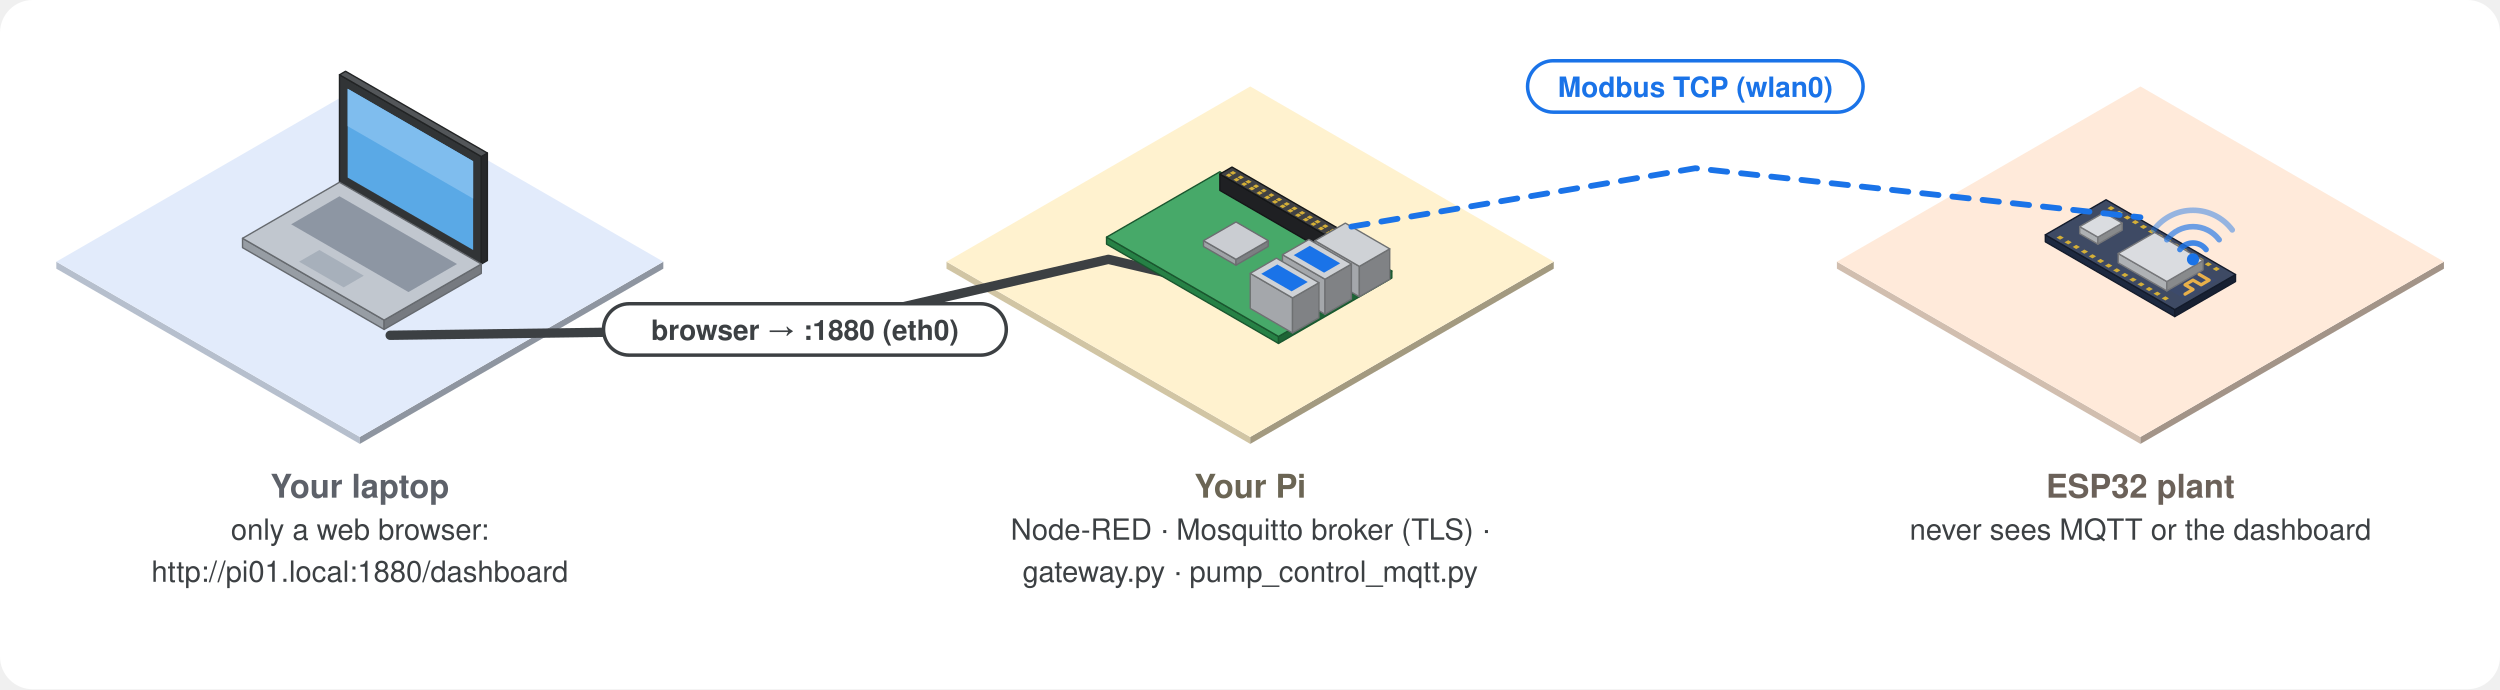
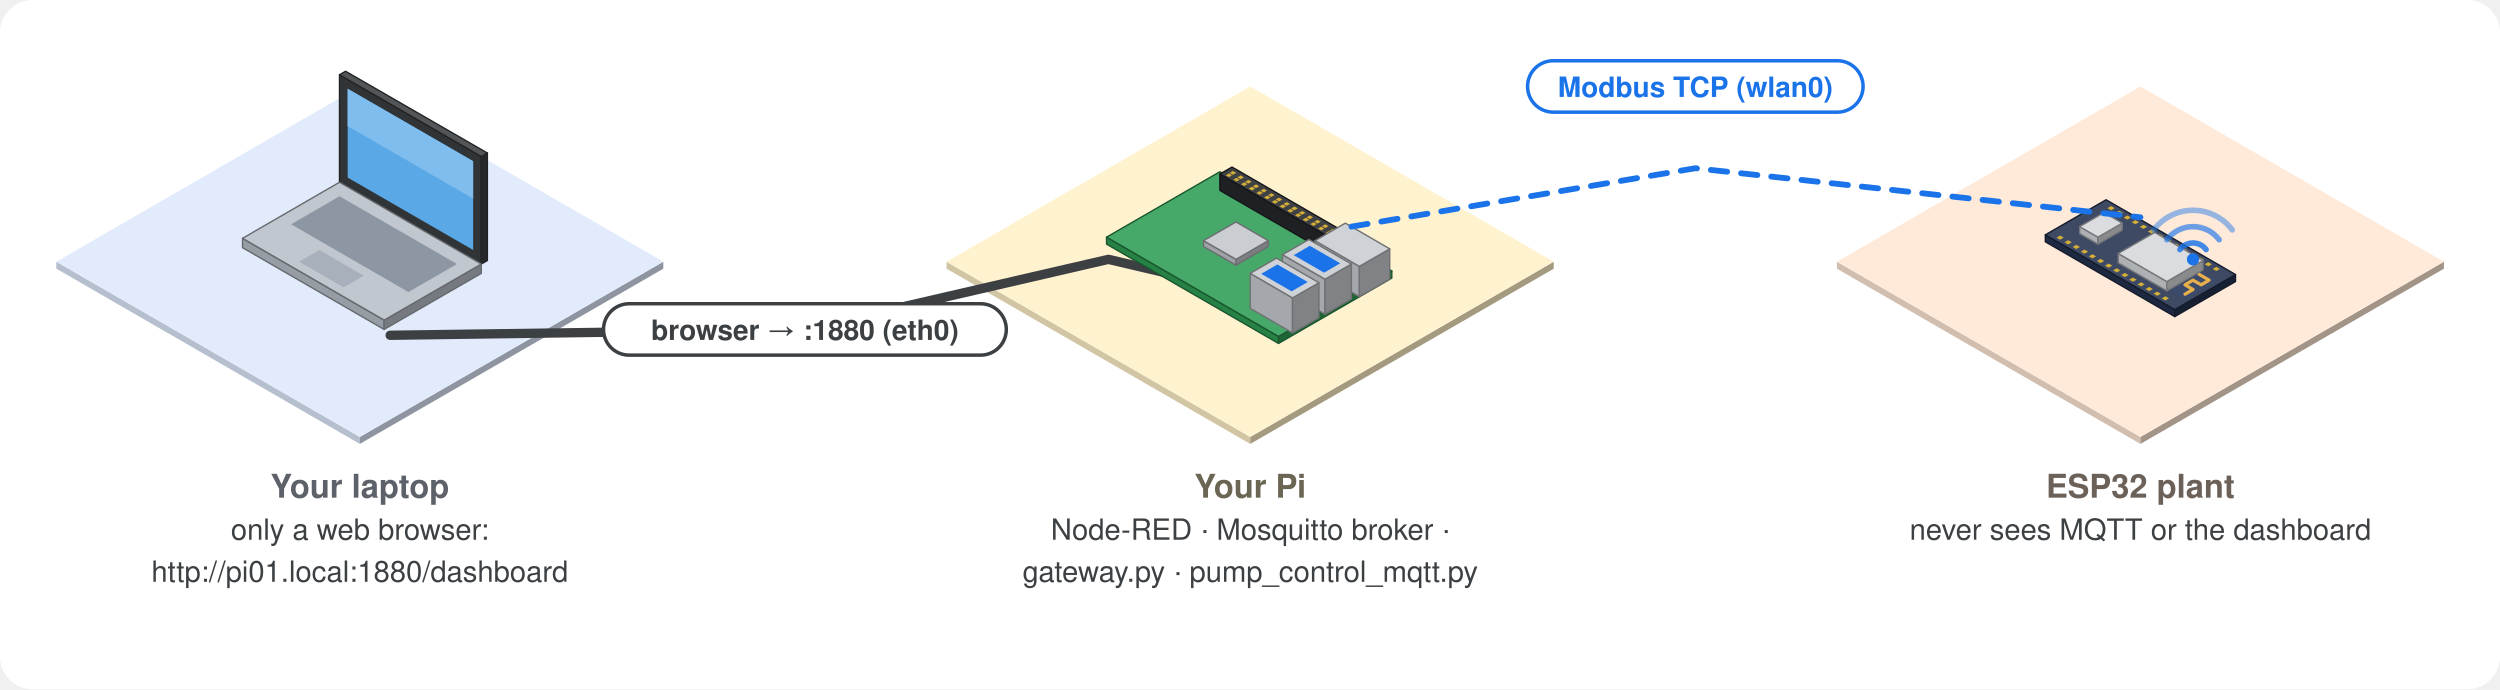
<svg xmlns="http://www.w3.org/2000/svg" viewBox="-154 -37 1070 295" width="1070" height="295" font-family="Segoe UI, Helvetica, Arial, sans-serif">
  <rect x="-154" y="-37" width="1070" height="295" rx="14" fill="#ffffff" />
  <polygon points="-129.9,78.0 0.0,153.0 0.0,150.0 -129.9,75.0" fill="#b6bfcd" />
  <polygon points="129.9,78.0 0.0,153.0 0.0,150.0 129.9,75.0" fill="#8e95a0" />
  <polygon points="0.0,0.0 129.9,75.0 0.0,150.0 -129.9,75.0" fill="#e2ebfb" />
  <polygon points="251.1,78.0 381.1,153.0 381.1,150.0 251.1,75.0" fill="#d1c5a4" />
  <polygon points="511.0,78.0 381.1,153.0 381.1,150.0 511.0,75.0" fill="#a39a80" />
  <polygon points="381.1,0.0 511.0,75.0 381.1,150.0 251.1,75.0" fill="#fff2cf" />
  <polygon points="632.2,78.0 762.1,153.0 762.1,150.0 632.2,75.0" fill="#d1beaf" />
  <polygon points="892.0,78.0 762.1,153.0 762.1,150.0 892.0,75.0" fill="#a39488" />
  <polygon points="762.1,0.0 892.0,75.0 762.1,150.0 632.2,75.0" fill="#ffeada" />
  <path d="M13.0,106.5 L190.5,104.0 L320.4,74.0 L343.8,79.5" fill="none" stroke="#3c4043" stroke-width="4" stroke-linecap="round" stroke-linejoin="round" />
  <polygon points="319.6,67.5 393.2,110.0 393.2,107.0 319.6,64.5" fill="#268145" stroke="#19562e" stroke-width="0.6" stroke-linejoin="round" />
  <polygon points="441.7,82.0 393.2,110.0 393.2,107.0 441.7,79.0" fill="#1e6536" stroke="#19562e" stroke-width="0.6" stroke-linejoin="round" />
  <polygon points="368.1,36.5 441.7,79.0 393.2,107.0 319.6,64.5" fill="#47a969" stroke="#19562e" stroke-width="0.6" stroke-linejoin="round" />
  <polygon points="368.1,44.5 423.5,76.5 423.5,69.5 368.1,37.5" fill="#1f2023" stroke="#141617" stroke-width="0.6" stroke-linejoin="round" />
  <polygon points="428.7,73.5 423.5,76.5 423.5,69.5 428.7,66.5" fill="#18191b" stroke="#141617" stroke-width="0.6" stroke-linejoin="round" />
  <polygon points="373.3,34.5 428.7,66.5 423.5,69.5 368.1,37.5" fill="#404144" stroke="#141617" stroke-width="0.6" stroke-linejoin="round" />
  <polygon points="373.7,36.2 375.1,37.0 373.7,37.8 372.3,37.0" fill="#d4af37" />
  <polygon points="372.0,37.2 373.3,38.0 372.0,38.8 370.6,38.0" fill="#d4af37" />
  <polygon points="377.0,38.1 378.4,38.9 377.0,39.7 375.6,38.9" fill="#d4af37" />
  <polygon points="375.2,39.1 376.6,39.9 375.2,40.7 373.9,39.9" fill="#d4af37" />
  <polygon points="380.3,40.0 381.7,40.8 380.3,41.6 378.9,40.8" fill="#d4af37" />
  <polygon points="378.5,41.0 379.9,41.8 378.5,42.6 377.2,41.8" fill="#d4af37" />
  <polygon points="383.6,41.9 384.9,42.7 383.6,43.5 382.2,42.7" fill="#d4af37" />
  <polygon points="381.8,42.9 383.2,43.7 381.8,44.5 380.4,43.7" fill="#d4af37" />
  <polygon points="386.9,43.8 388.2,44.6 386.9,45.4 385.5,44.6" fill="#d4af37" />
  <polygon points="385.1,44.8 386.5,45.6 385.1,46.4 383.7,45.6" fill="#d4af37" />
  <polygon points="390.1,45.7 391.5,46.5 390.1,47.3 388.8,46.5" fill="#d4af37" />
  <polygon points="388.4,46.7 389.8,47.5 388.4,48.3 387.0,47.5" fill="#d4af37" />
  <polygon points="393.4,47.6 394.8,48.4 393.4,49.2 392.0,48.4" fill="#d4af37" />
  <polygon points="391.7,48.6 393.1,49.4 391.7,50.2 390.3,49.4" fill="#d4af37" />
  <polygon points="396.7,49.5 398.1,50.3 396.7,51.1 395.3,50.3" fill="#d4af37" />
  <polygon points="395.0,50.5 396.4,51.3 395.0,52.1 393.6,51.3" fill="#d4af37" />
  <polygon points="400.0,51.4 401.4,52.2 400.0,53.0 398.6,52.2" fill="#d4af37" />
  <polygon points="398.3,52.4 399.7,53.2 398.3,54.0 396.9,53.2" fill="#d4af37" />
  <polygon points="403.3,53.3 404.7,54.1 403.3,54.9 401.9,54.1" fill="#d4af37" />
  <polygon points="401.6,54.3 403.0,55.1 401.6,55.9 400.2,55.1" fill="#d4af37" />
  <polygon points="406.6,55.2 408.0,56.0 406.6,56.8 405.2,56.0" fill="#d4af37" />
  <polygon points="404.9,56.2 406.3,57.0 404.9,57.8 403.5,57.0" fill="#d4af37" />
  <polygon points="409.9,57.1 411.3,57.9 409.9,58.7 408.5,57.9" fill="#d4af37" />
  <polygon points="408.2,58.1 409.5,58.9 408.2,59.7 406.8,58.9" fill="#d4af37" />
  <polygon points="413.2,59.0 414.6,59.8 413.2,60.6 411.8,59.8" fill="#d4af37" />
  <polygon points="411.4,60.0 412.8,60.8 411.4,61.6 410.1,60.8" fill="#d4af37" />
  <polygon points="416.5,60.9 417.9,61.7 416.5,62.5 415.1,61.7" fill="#d4af37" />
  <polygon points="414.7,61.9 416.1,62.7 414.7,63.5 413.4,62.7" fill="#d4af37" />
  <polygon points="419.8,62.8 421.1,63.6 419.8,64.4 418.4,63.6" fill="#d4af37" />
  <polygon points="418.0,63.8 419.4,64.6 418.0,65.4 416.6,64.6" fill="#d4af37" />
  <polygon points="423.1,64.7 424.4,65.5 423.1,66.3 421.7,65.5" fill="#d4af37" />
  <polygon points="421.3,65.7 422.7,66.5 421.3,67.3 419.9,66.5" fill="#d4af37" />
  <polygon points="361.1,68.5 375.0,76.5 375.0,74.0 361.1,66.0" fill="#9fa3a7" stroke="#6b6d70" stroke-width="0.6" stroke-linejoin="round" />
  <polygon points="388.8,68.5 375.0,76.5 375.0,74.0 388.8,66.0" fill="#7c7f82" stroke="#6b6d70" stroke-width="0.6" stroke-linejoin="round" />
  <polygon points="375.0,58.0 388.8,66.0 375.0,74.0 361.1,66.0" fill="#cacdd2" stroke="#6b6d70" stroke-width="0.6" stroke-linejoin="round" />
  <polygon points="408.8,79.0 427.8,90.0 427.8,77.0 408.8,66.0" fill="#a4a7ab" stroke="#6e7072" stroke-width="0.6" stroke-linejoin="round" />
  <polygon points="440.8,82.5 427.8,90.0 427.8,77.0 440.8,69.5" fill="#808285" stroke="#6e7072" stroke-width="0.6" stroke-linejoin="round" />
  <polygon points="421.8,58.5 440.8,69.5 427.8,77.0 408.8,66.0" fill="#cfd2d6" stroke="#6e7072" stroke-width="0.6" stroke-linejoin="round" />
  <polygon points="394.9,87.0 413.1,97.5 413.1,82.5 394.9,72.0" fill="#a4a7ab" stroke="#6e7072" stroke-width="0.6" stroke-linejoin="round" />
  <polygon points="424.4,91.0 413.1,97.5 413.1,82.5 424.4,76.0" fill="#808285" stroke="#6e7072" stroke-width="0.6" stroke-linejoin="round" />
  <polygon points="406.2,65.5 424.4,76.0 413.1,82.5 394.9,72.0" fill="#cfd2d6" stroke="#6e7072" stroke-width="0.6" stroke-linejoin="round" />
  <polygon points="381.1,95.0 399.2,105.5 399.2,90.5 381.1,80.0" fill="#a4a7ab" stroke="#6e7072" stroke-width="0.6" stroke-linejoin="round" />
  <polygon points="410.5,99.0 399.2,105.5 399.2,90.5 410.5,84.0" fill="#808285" stroke="#6e7072" stroke-width="0.6" stroke-linejoin="round" />
  <polygon points="392.3,73.5 410.5,84.0 399.2,90.5 381.1,80.0" fill="#cfd2d6" stroke="#6e7072" stroke-width="0.6" stroke-linejoin="round" />
  <polygon points="406.6,68.2 419.6,75.7 412.7,79.7 399.7,72.2" fill="#1a73e8" />
  <polygon points="392.7,76.2 405.7,83.7 398.8,87.7 385.8,80.2" fill="#1a73e8" />
  <polygon points="-8.7,41.0 52.0,76.0 52.0,30.0 -8.7,-5.0" fill="#313436" stroke="#212324" stroke-width="0.6" stroke-linejoin="round" />
  <polygon points="54.6,74.5 52.0,76.0 52.0,30.0 54.6,28.5" fill="#26282a" stroke="#212324" stroke-width="0.6" stroke-linejoin="round" />
  <polygon points="-6.1,-6.5 54.6,28.5 52.0,30.0 -8.7,-5.0" fill="#535659" stroke="#212324" stroke-width="0.6" stroke-linejoin="round" />
  <polygon points="-5.2,39.0 48.5,70.0 48.5,32.0 -5.2,1.0" fill="#5aa9e6" />
  <polygon points="-5.2,17.0 48.5,48.0 48.5,32.0 -5.2,1.0" fill="#7fbdee" />
  <polygon points="-50.2,69.0 10.4,104.0 10.4,100.0 -50.2,65.0" fill="#979da4" stroke="#65696e" stroke-width="0.6" stroke-linejoin="round" />
  <polygon points="52.0,80.0 10.4,104.0 10.4,100.0 52.0,76.0" fill="#767a80" stroke="#65696e" stroke-width="0.6" stroke-linejoin="round" />
  <polygon points="-8.7,41.0 52.0,76.0 10.4,100.0 -50.2,65.0" fill="#c1c7cf" stroke="#65696e" stroke-width="0.6" stroke-linejoin="round" />
  <polygon points="-8.7,47.0 41.6,76.0 20.8,88.0 -29.4,59.0" fill="#8d96a3" />
  <polygon points="-17.3,70.0 1.7,81.0 -6.9,86.0 -26.0,75.0" fill="#a7b0bb" />
  <polygon points="721.4,66.5 776.8,98.5 776.8,95.5 721.4,63.5" fill="#1d2940" stroke="#131b2b" stroke-width="0.6" stroke-linejoin="round" />
  <polygon points="802.8,83.5 776.8,98.5 776.8,95.5 802.8,80.5" fill="#172032" stroke="#131b2b" stroke-width="0.6" stroke-linejoin="round" />
  <polygon points="747.4,48.5 802.8,80.5 776.8,95.5 721.4,63.5" fill="#3e4a64" stroke="#131b2b" stroke-width="0.6" stroke-linejoin="round" />
  <polygon points="749.5,51.2 751.1,52.1 749.5,53.0 748.0,52.1" fill="#d4af37" />
  <polygon points="727.7,63.8 729.3,64.7 727.7,65.6 726.2,64.7" fill="#d4af37" />
  <polygon points="753.0,53.2 754.6,54.1 753.0,55.0 751.5,54.1" fill="#d4af37" />
  <polygon points="731.2,65.8 732.7,66.7 731.2,67.6 729.6,66.7" fill="#d4af37" />
  <polygon points="756.5,55.2 758.0,56.1 756.5,57.0 754.9,56.1" fill="#d4af37" />
  <polygon points="734.6,67.8 736.2,68.7 734.6,69.6 733.1,68.7" fill="#d4af37" />
  <polygon points="759.9,57.2 761.5,58.1 759.9,59.0 758.4,58.1" fill="#d4af37" />
  <polygon points="738.1,69.8 739.7,70.7 738.1,71.6 736.6,70.7" fill="#d4af37" />
  <polygon points="763.4,59.2 765.0,60.1 763.4,61.0 761.8,60.1" fill="#d4af37" />
  <polygon points="741.6,71.8 743.1,72.7 741.6,73.6 740.0,72.7" fill="#d4af37" />
  <polygon points="766.9,61.2 768.4,62.1 766.9,63.0 765.3,62.1" fill="#d4af37" />
  <polygon points="745.0,73.8 746.6,74.7 745.0,75.6 743.5,74.7" fill="#d4af37" />
  <polygon points="770.3,63.2 771.9,64.1 770.3,65.0 768.8,64.1" fill="#d4af37" />
  <polygon points="748.5,75.8 750.1,76.7 748.5,77.6 746.9,76.7" fill="#d4af37" />
  <polygon points="773.8,65.2 775.4,66.1 773.8,67.0 772.2,66.1" fill="#d4af37" />
  <polygon points="752.0,77.8 753.5,78.7 752.0,79.6 750.4,78.7" fill="#d4af37" />
  <polygon points="777.3,67.2 778.8,68.1 777.3,69.0 775.7,68.1" fill="#d4af37" />
  <polygon points="755.4,79.8 757.0,80.7 755.4,81.6 753.9,80.7" fill="#d4af37" />
  <polygon points="780.7,69.2 782.3,70.1 780.7,71.0 779.2,70.1" fill="#d4af37" />
  <polygon points="758.9,81.8 760.5,82.7 758.9,83.6 757.3,82.7" fill="#d4af37" />
  <polygon points="784.2,71.2 785.7,72.1 784.2,73.0 782.6,72.1" fill="#d4af37" />
  <polygon points="762.4,83.8 763.9,84.7 762.4,85.6 760.8,84.7" fill="#d4af37" />
  <polygon points="787.7,73.2 789.2,74.1 787.7,75.0 786.1,74.1" fill="#d4af37" />
  <polygon points="765.8,85.8 767.4,86.7 765.8,87.6 764.3,86.7" fill="#d4af37" />
  <polygon points="791.1,75.2 792.7,76.1 791.1,77.0 789.6,76.1" fill="#d4af37" />
  <polygon points="769.3,87.8 770.8,88.7 769.3,89.6 767.7,88.7" fill="#d4af37" />
  <polygon points="794.6,77.2 796.1,78.1 794.6,79.0 793.0,78.1" fill="#d4af37" />
  <polygon points="772.8,89.8 774.3,90.7 772.8,91.6 771.2,90.7" fill="#d4af37" />
  <polygon points="788.1,79.0 795.0,83.0 781.2,91.0 774.2,87.0" fill="#3c4a6b" />
  <path d="M787.2,80.4 L791.5,82.9 L788.1,84.9 L784.6,82.9 L781.2,84.9 L784.6,86.9 L781.2,88.9" fill="none" stroke="#e8b04a" stroke-width="1.4" stroke-linecap="round" stroke-linejoin="round" />
  <polygon points="752.6,75.5 773.4,87.5 773.4,83.5 752.6,71.5" fill="#aeb1b4" stroke="#757679" stroke-width="0.6" stroke-linejoin="round" />
  <polygon points="788.9,78.5 773.4,87.5 773.4,83.5 788.9,74.5" fill="#888a8c" stroke="#757679" stroke-width="0.6" stroke-linejoin="round" />
  <polygon points="768.2,62.5 788.9,74.5 773.4,83.5 752.6,71.5" fill="#dadce0" stroke="#757679" stroke-width="0.6" stroke-linejoin="round" />
  <polygon points="736.1,63.0 743.9,67.5 743.9,64.5 736.1,60.0" fill="#aeb1b4" stroke="#757679" stroke-width="0.6" stroke-linejoin="round" />
  <polygon points="754.3,61.5 743.9,67.5 743.9,64.5 754.3,58.5" fill="#888a8c" stroke="#757679" stroke-width="0.6" stroke-linejoin="round" />
  <polygon points="746.5,54.0 754.3,58.5 743.9,64.5 736.1,60.0" fill="#dadce0" stroke="#757679" stroke-width="0.6" stroke-linejoin="round" />
  <circle cx="784.6" cy="74.0" r="2.6" fill="#1a73e8" />
  <path d="M779.0,69.8 A7,7 0 0 1 790.2,69.8" fill="none" stroke="#1a73e8" stroke-width="2.4" stroke-linecap="round" opacity="0.82" />
  <path d="M773.4,65.6 A14,14 0 0 1 795.8,65.6" fill="none" stroke="#1a73e8" stroke-width="2.4" stroke-linecap="round" opacity="0.64" />
  <path d="M767.8,61.4 A21,21 0 0 1 801.4,61.4" fill="none" stroke="#1a73e8" stroke-width="2.4" stroke-linecap="round" opacity="0.46" />
  <path d="M424.4,60.0 L571.6,35.0 L762.1,56.0" fill="none" stroke="#1a73e8" stroke-width="2.5" stroke-linecap="round" stroke-linejoin="round" stroke-dasharray="7 6" />
  <rect x="104.3" y="93.0" width="172.4" height="22" rx="11" fill="#ffffff" stroke="#3c4043" stroke-width="1.5" />
  <text x="190.5" y="108.5" font-size="12" font-weight="600" fill="#3c4043" text-anchor="middle">browser → :1880 (eth0)</text>
  <rect x="499.8" y="-11.0" width="143.6" height="22" rx="11" fill="#ffffff" stroke="#1a73e8" stroke-width="1.5" />
  <text x="571.6" y="4.5" font-size="12" font-weight="600" fill="#1a73e8" text-anchor="middle">Modbus TCP (wlan0)</text>
  <text x="0.0" y="176.0" font-size="14" font-weight="700" fill="#5d6169" text-anchor="middle">Your laptop</text>
  <text x="0.0" y="194.0" font-size="12.5" font-weight="400" fill="#3c4043" text-anchor="middle">only a web browser:</text>
  <text x="0.0" y="212.0" font-size="12.5" font-weight="400" fill="#3c4043" text-anchor="middle">http://pi01.local:1880/dashboard</text>
  <text x="381.1" y="176.0" font-size="14" font-weight="700" fill="#6b6554" text-anchor="middle">Your Pi</text>
-   <text x="381.1" y="194.0" font-size="12.5" font-weight="400" fill="#3c4043" text-anchor="middle">Node-RED · Mosquitto broker (TLS) ·</text>
+   <text x="381.1" y="194.0" font-size="12.5" font-weight="400" fill="#3c4043" text-anchor="middle">Node-RED · Mosquitto broker ·</text>
  <text x="381.1" y="212.0" font-size="12.5" font-weight="400" fill="#3c4043" text-anchor="middle">gateway.py · pump_control_mqtt.py</text>
  <text x="762.1" y="176.0" font-size="14" font-weight="700" fill="#6b6159" text-anchor="middle">ESP32 plant</text>
  <text x="762.1" y="194.0" font-size="12.5" font-weight="400" fill="#3c4043" text-anchor="middle">never sees MQTT or the dashboard</text>
</svg>
